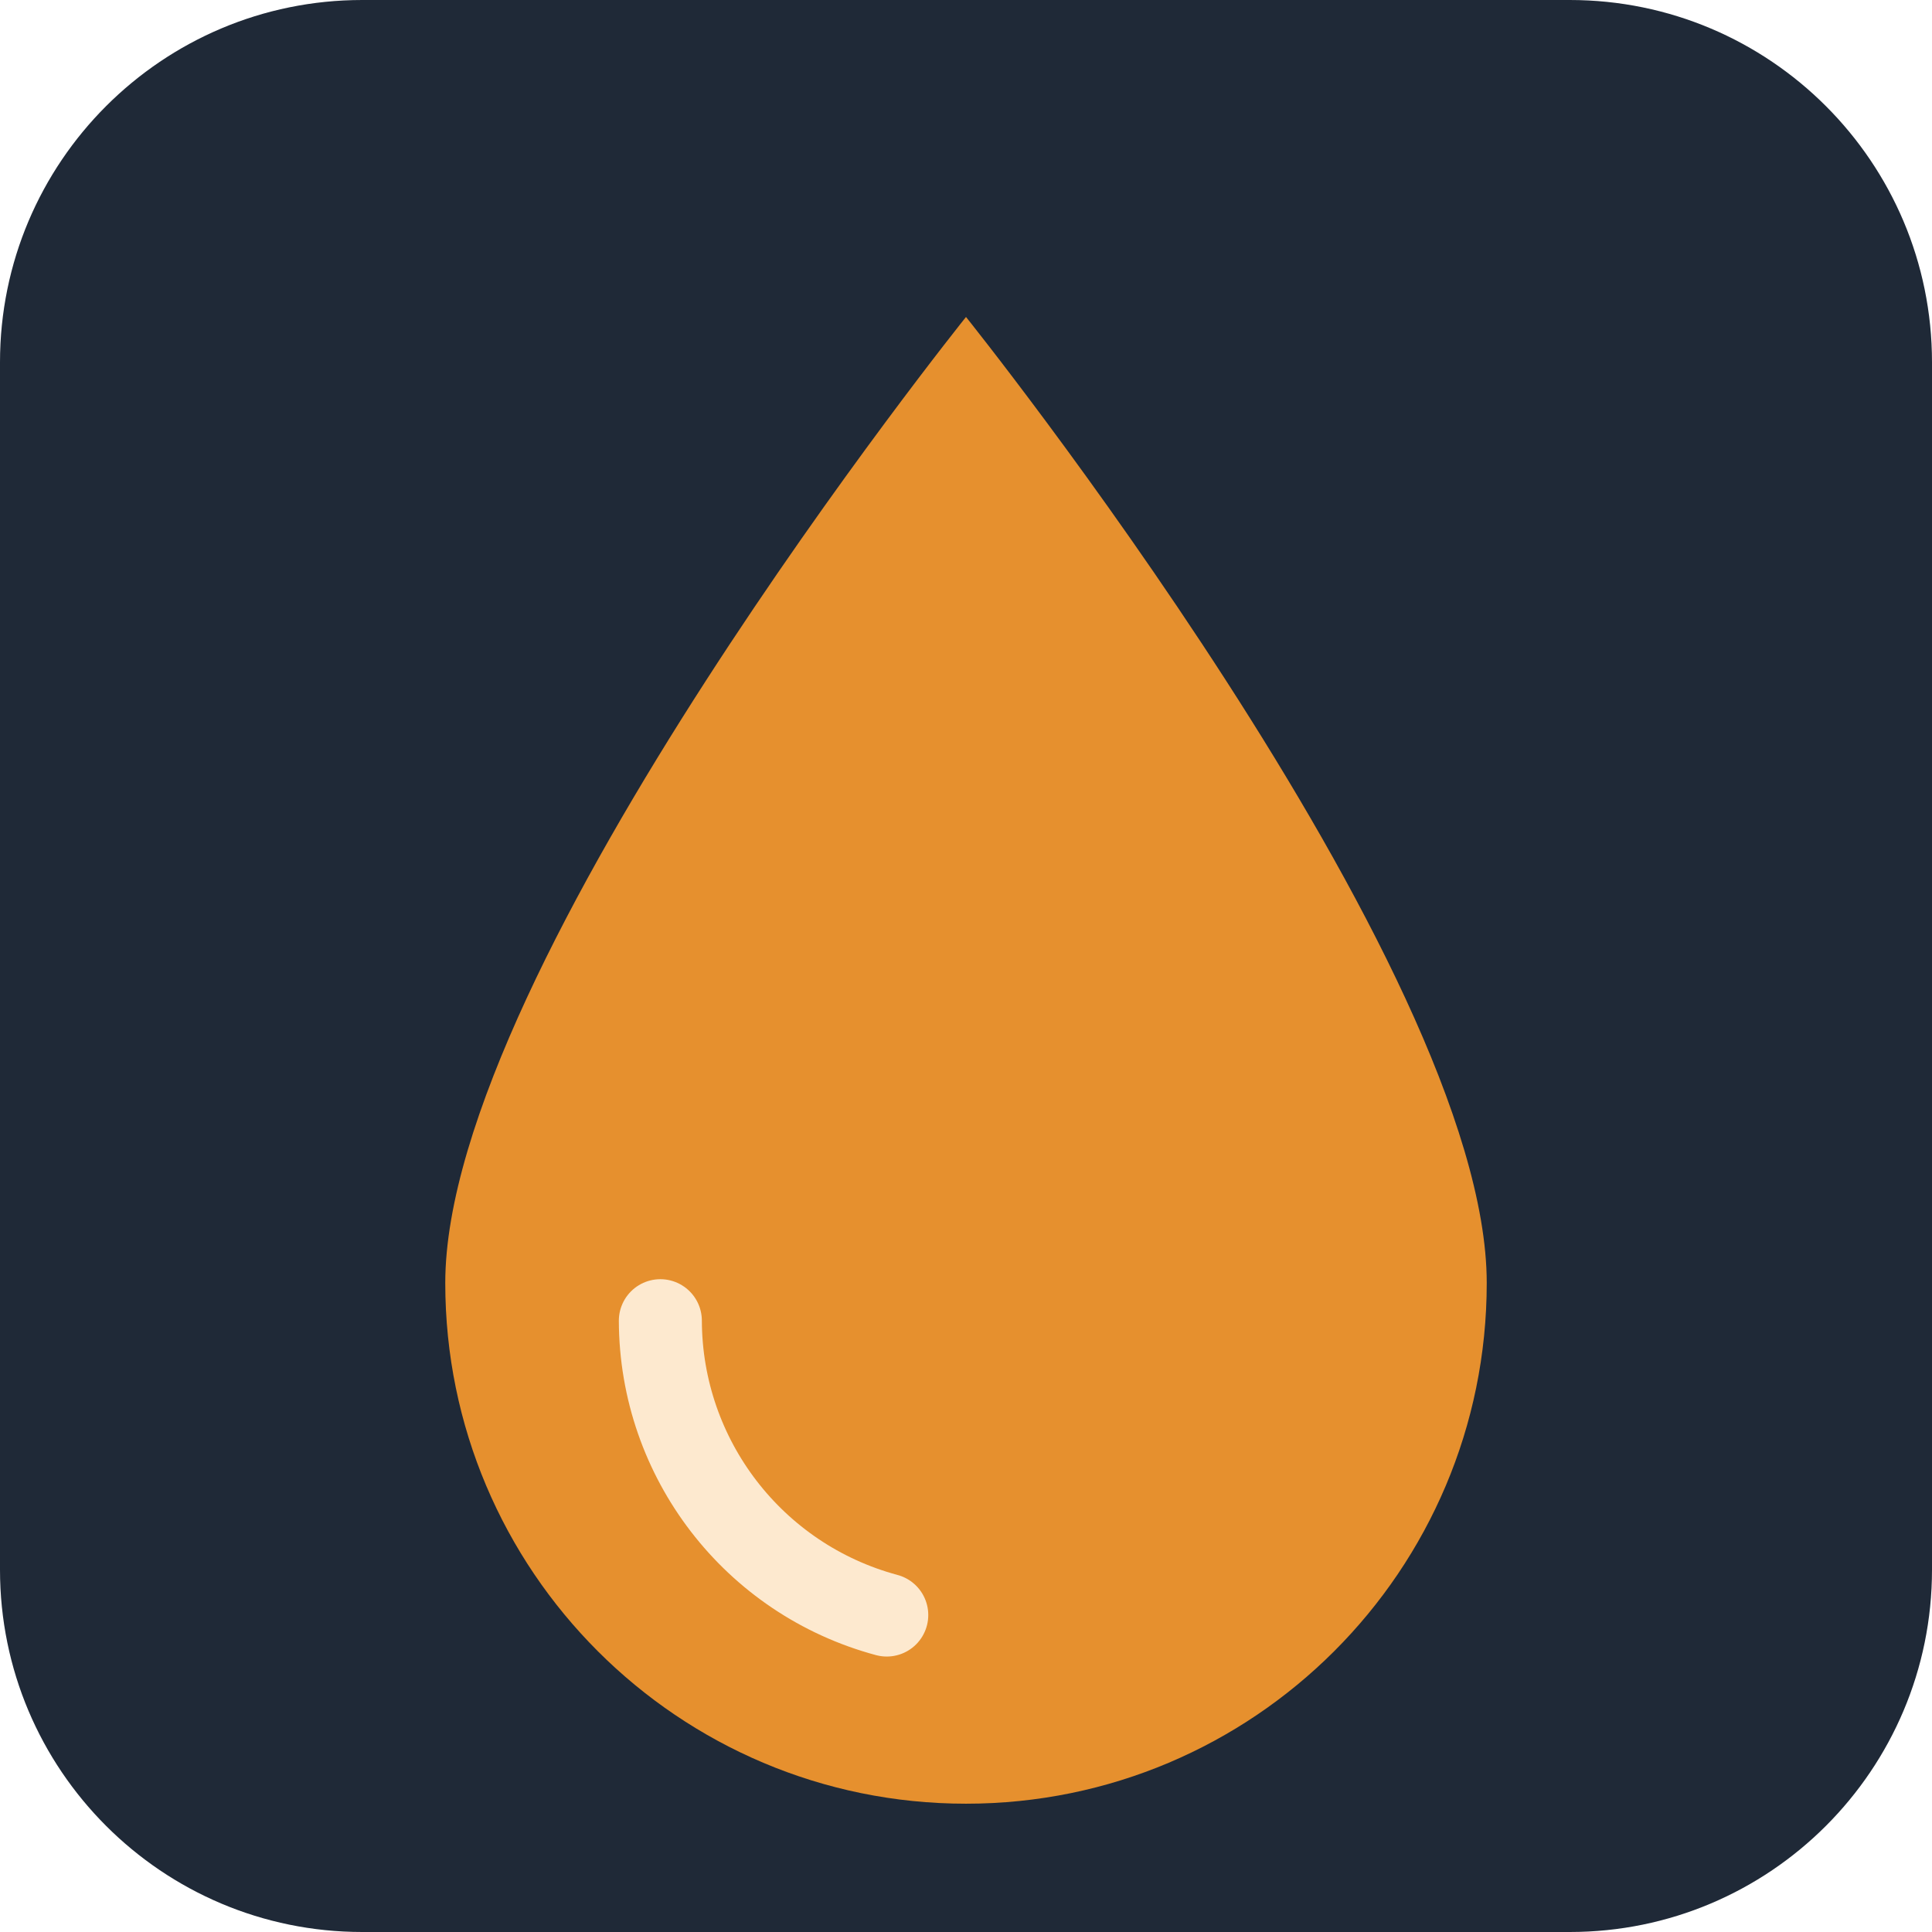
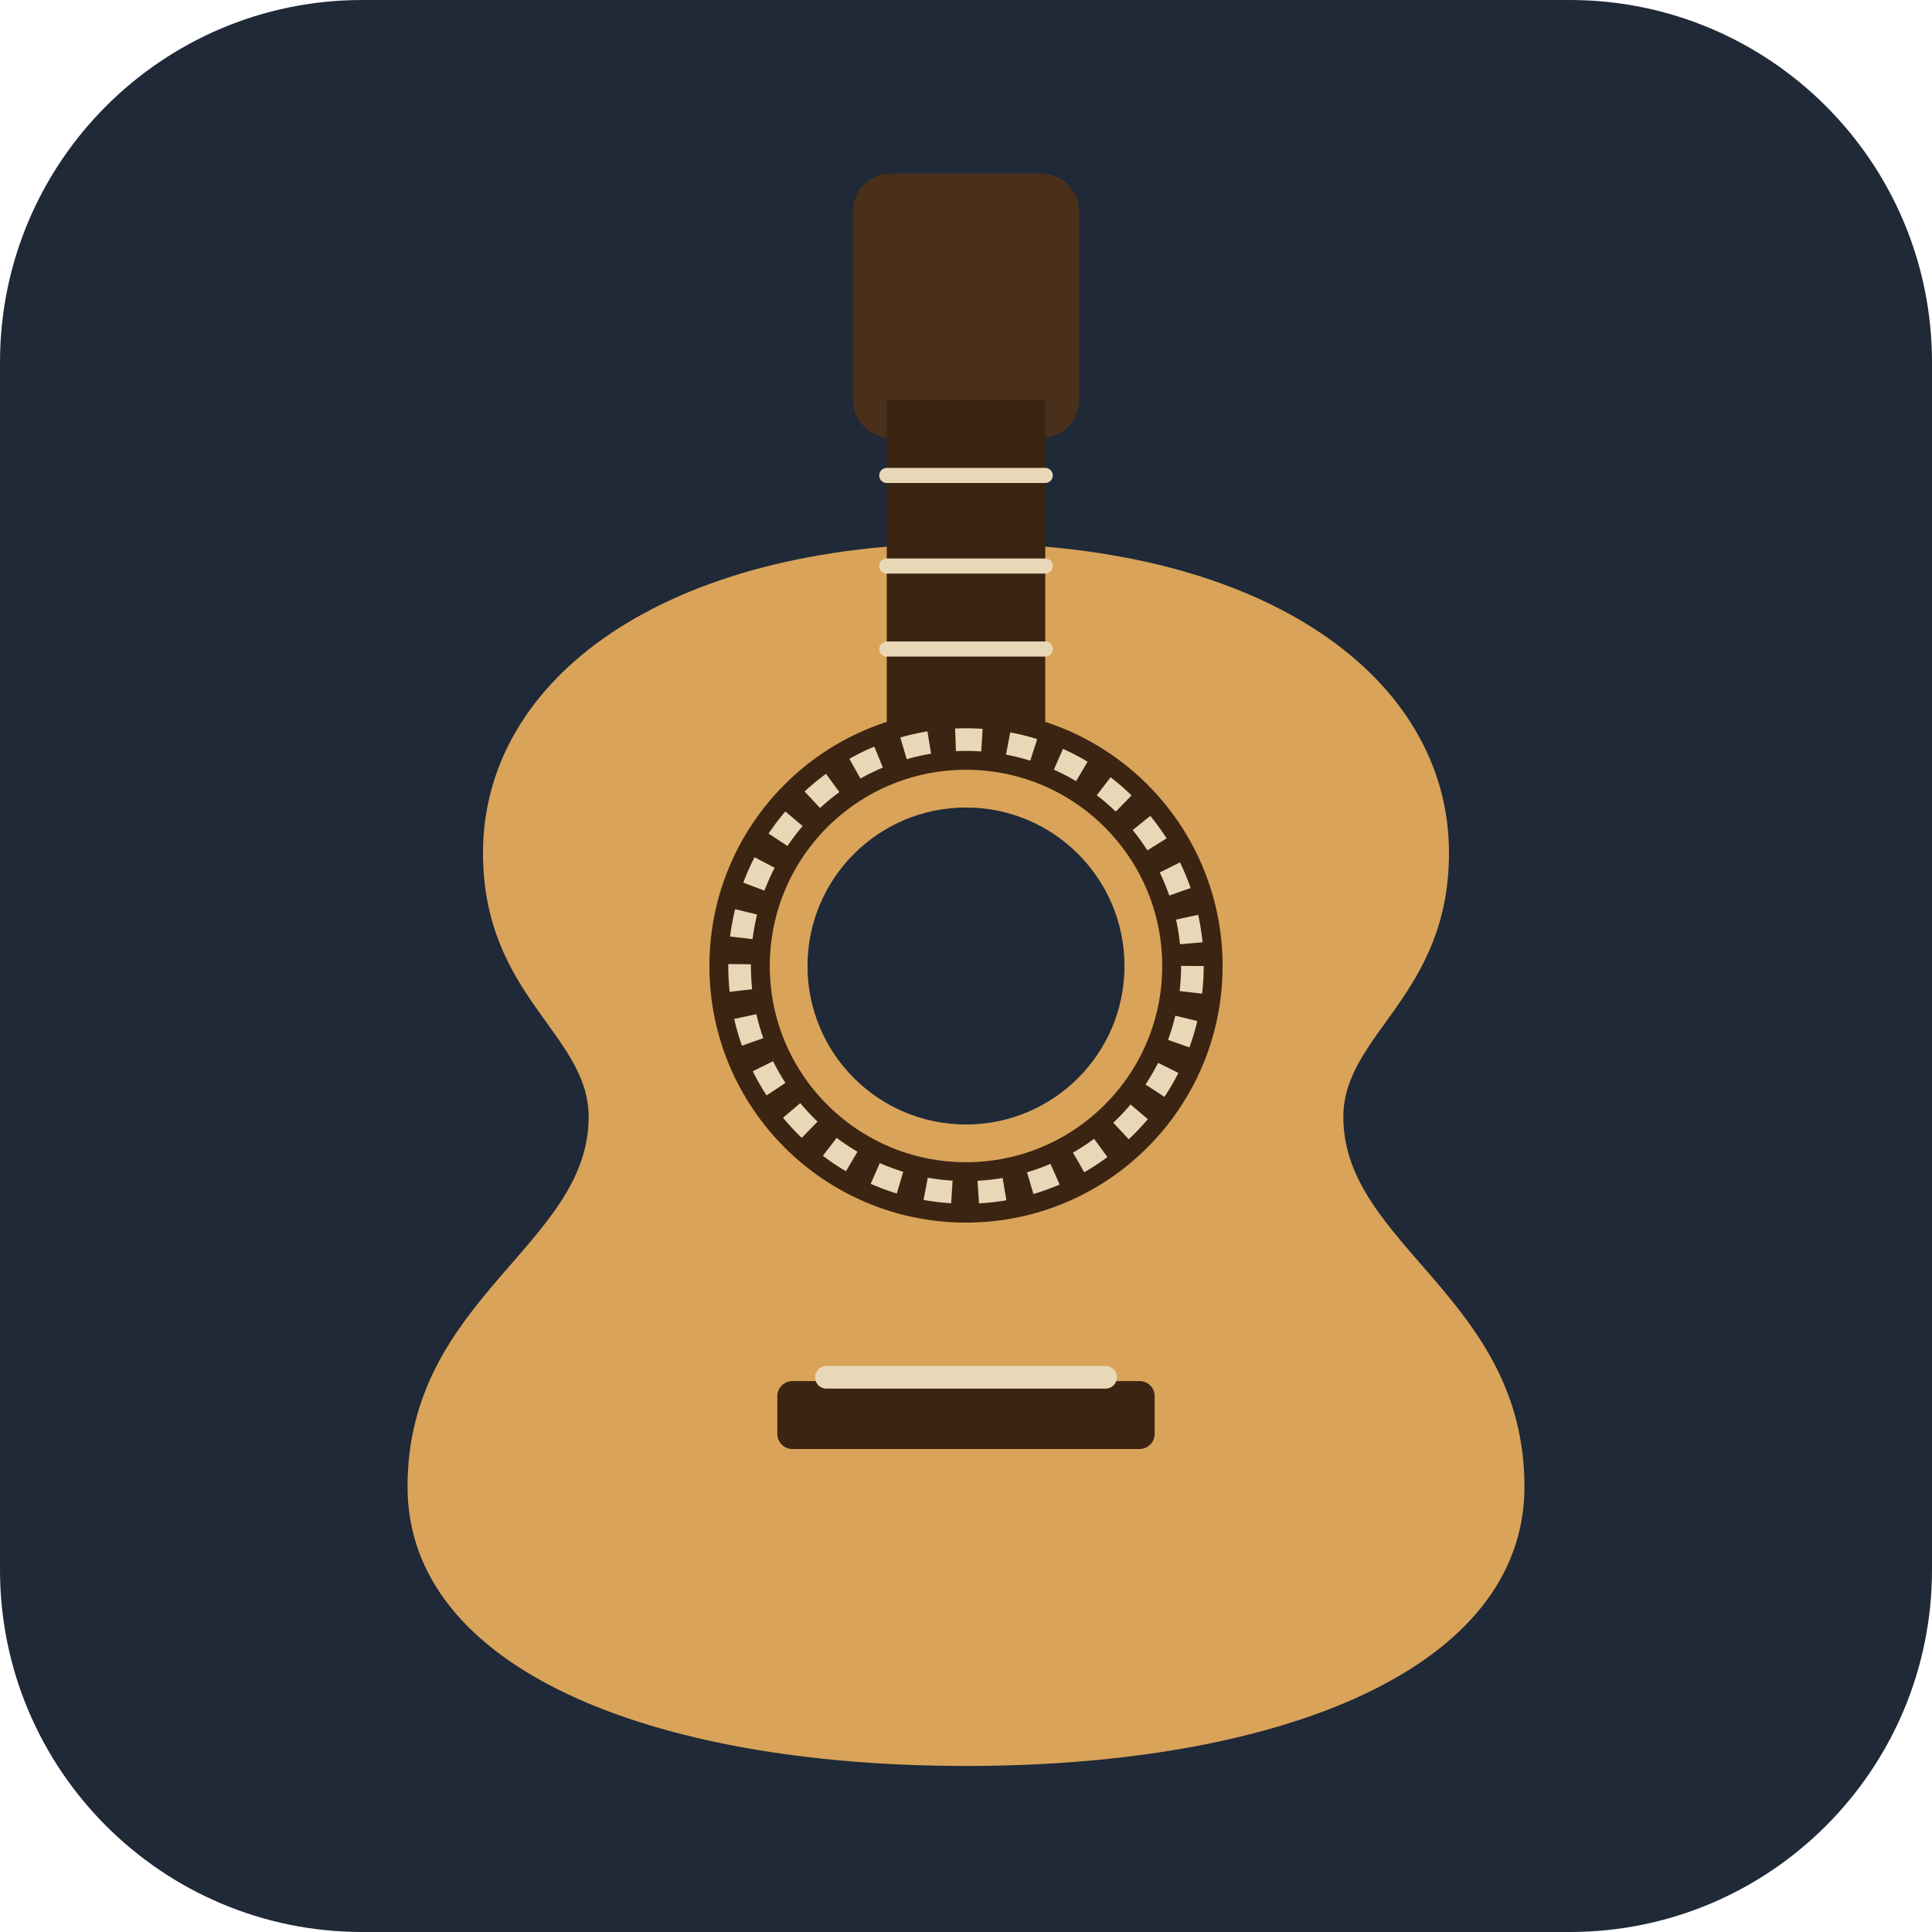
<svg xmlns="http://www.w3.org/2000/svg" viewBox="0 0 512 512">
  <rect width="512" height="512" rx="96" fill="#1f2937" />
-   <path d="M256 84 C256 84 118 256 118 340 A138 138 0 0 0 394 340 C394 256 256 84 256 84 Z" fill="#e6902e" />
-   <path d="M175 350 a81 81 0 0 0 60 78" fill="none" stroke="#fff3e0" stroke-width="22" stroke-linecap="round" opacity=".9" />
+   <g transform="translate(0,-6)">
+     <rect x="226" y="52" width="60" height="70" rx="10" fill="#4a2f1a" />
+     <path d="M256 150 C 336 150, 384 186, 384 232 C 384 270, 356 280, 356 302 C 356 336, 404 350, 404 400 C 404 448, 340 474, 256 474 C 172 474, 108 448, 108 400 C 108 350, 156 336, 156 302 C 156 280, 128 270, 128 232 C 128 186, 176 150, 256 150 Z" fill="#d9a35a" />
+     <rect x="235" y="112" width="42" height="92" fill="#3b2411" />
+     <g stroke="#e9d8b8" stroke-width="4" stroke-linecap="round">
+       <line x1="235" y1="132" x2="277" y2="132" />
+       <line x1="235" y1="156" x2="277" y2="156" />
+       <line x1="235" y1="178" x2="277" y2="178" />
+     </g>
+     <circle cx="256" cy="262" r="60" fill="none" stroke="#3b2411" stroke-width="16" />
+     <circle cx="256" cy="262" r="60" fill="none" stroke="#e9d8b8" stroke-width="6" stroke-dasharray="7 7" />
+     <circle cx="256" cy="262" r="42" fill="#1f2937" />
+     <rect x="206" y="372" width="100" height="18" rx="4" fill="#3b2411" />
+     <rect x="216" y="368" width="80" height="6" rx="3" fill="#e9d8b8" />
+   </g>
</svg>
